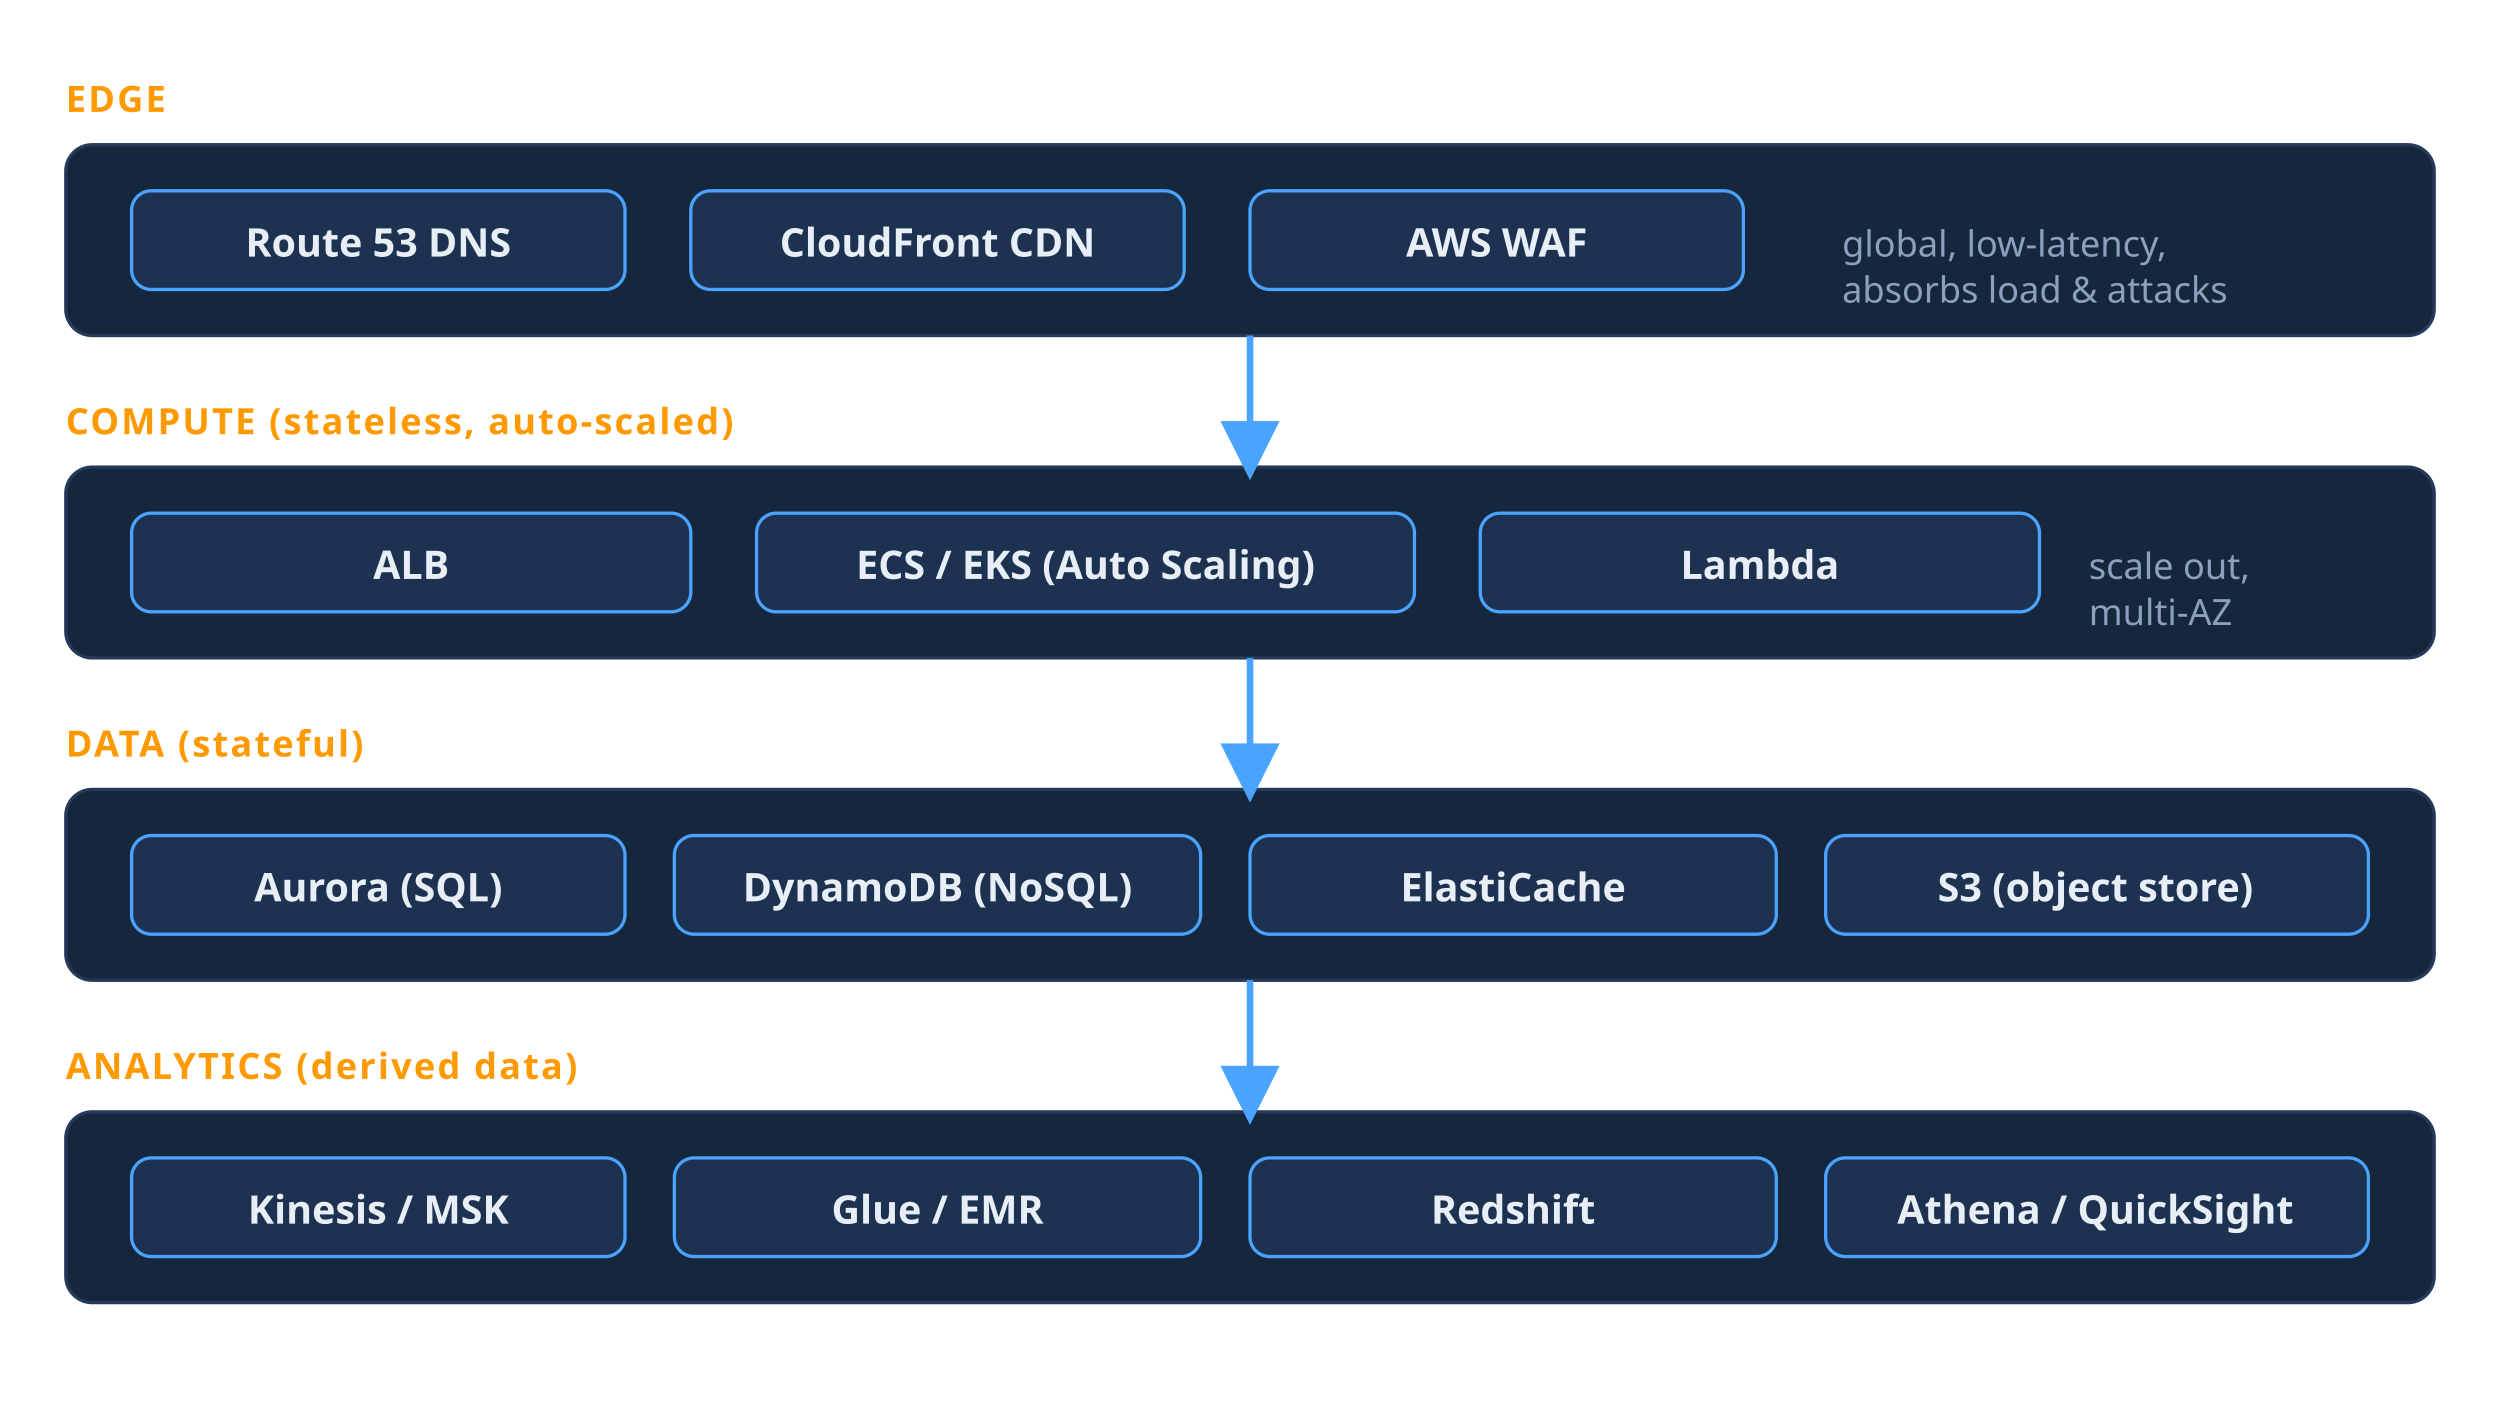
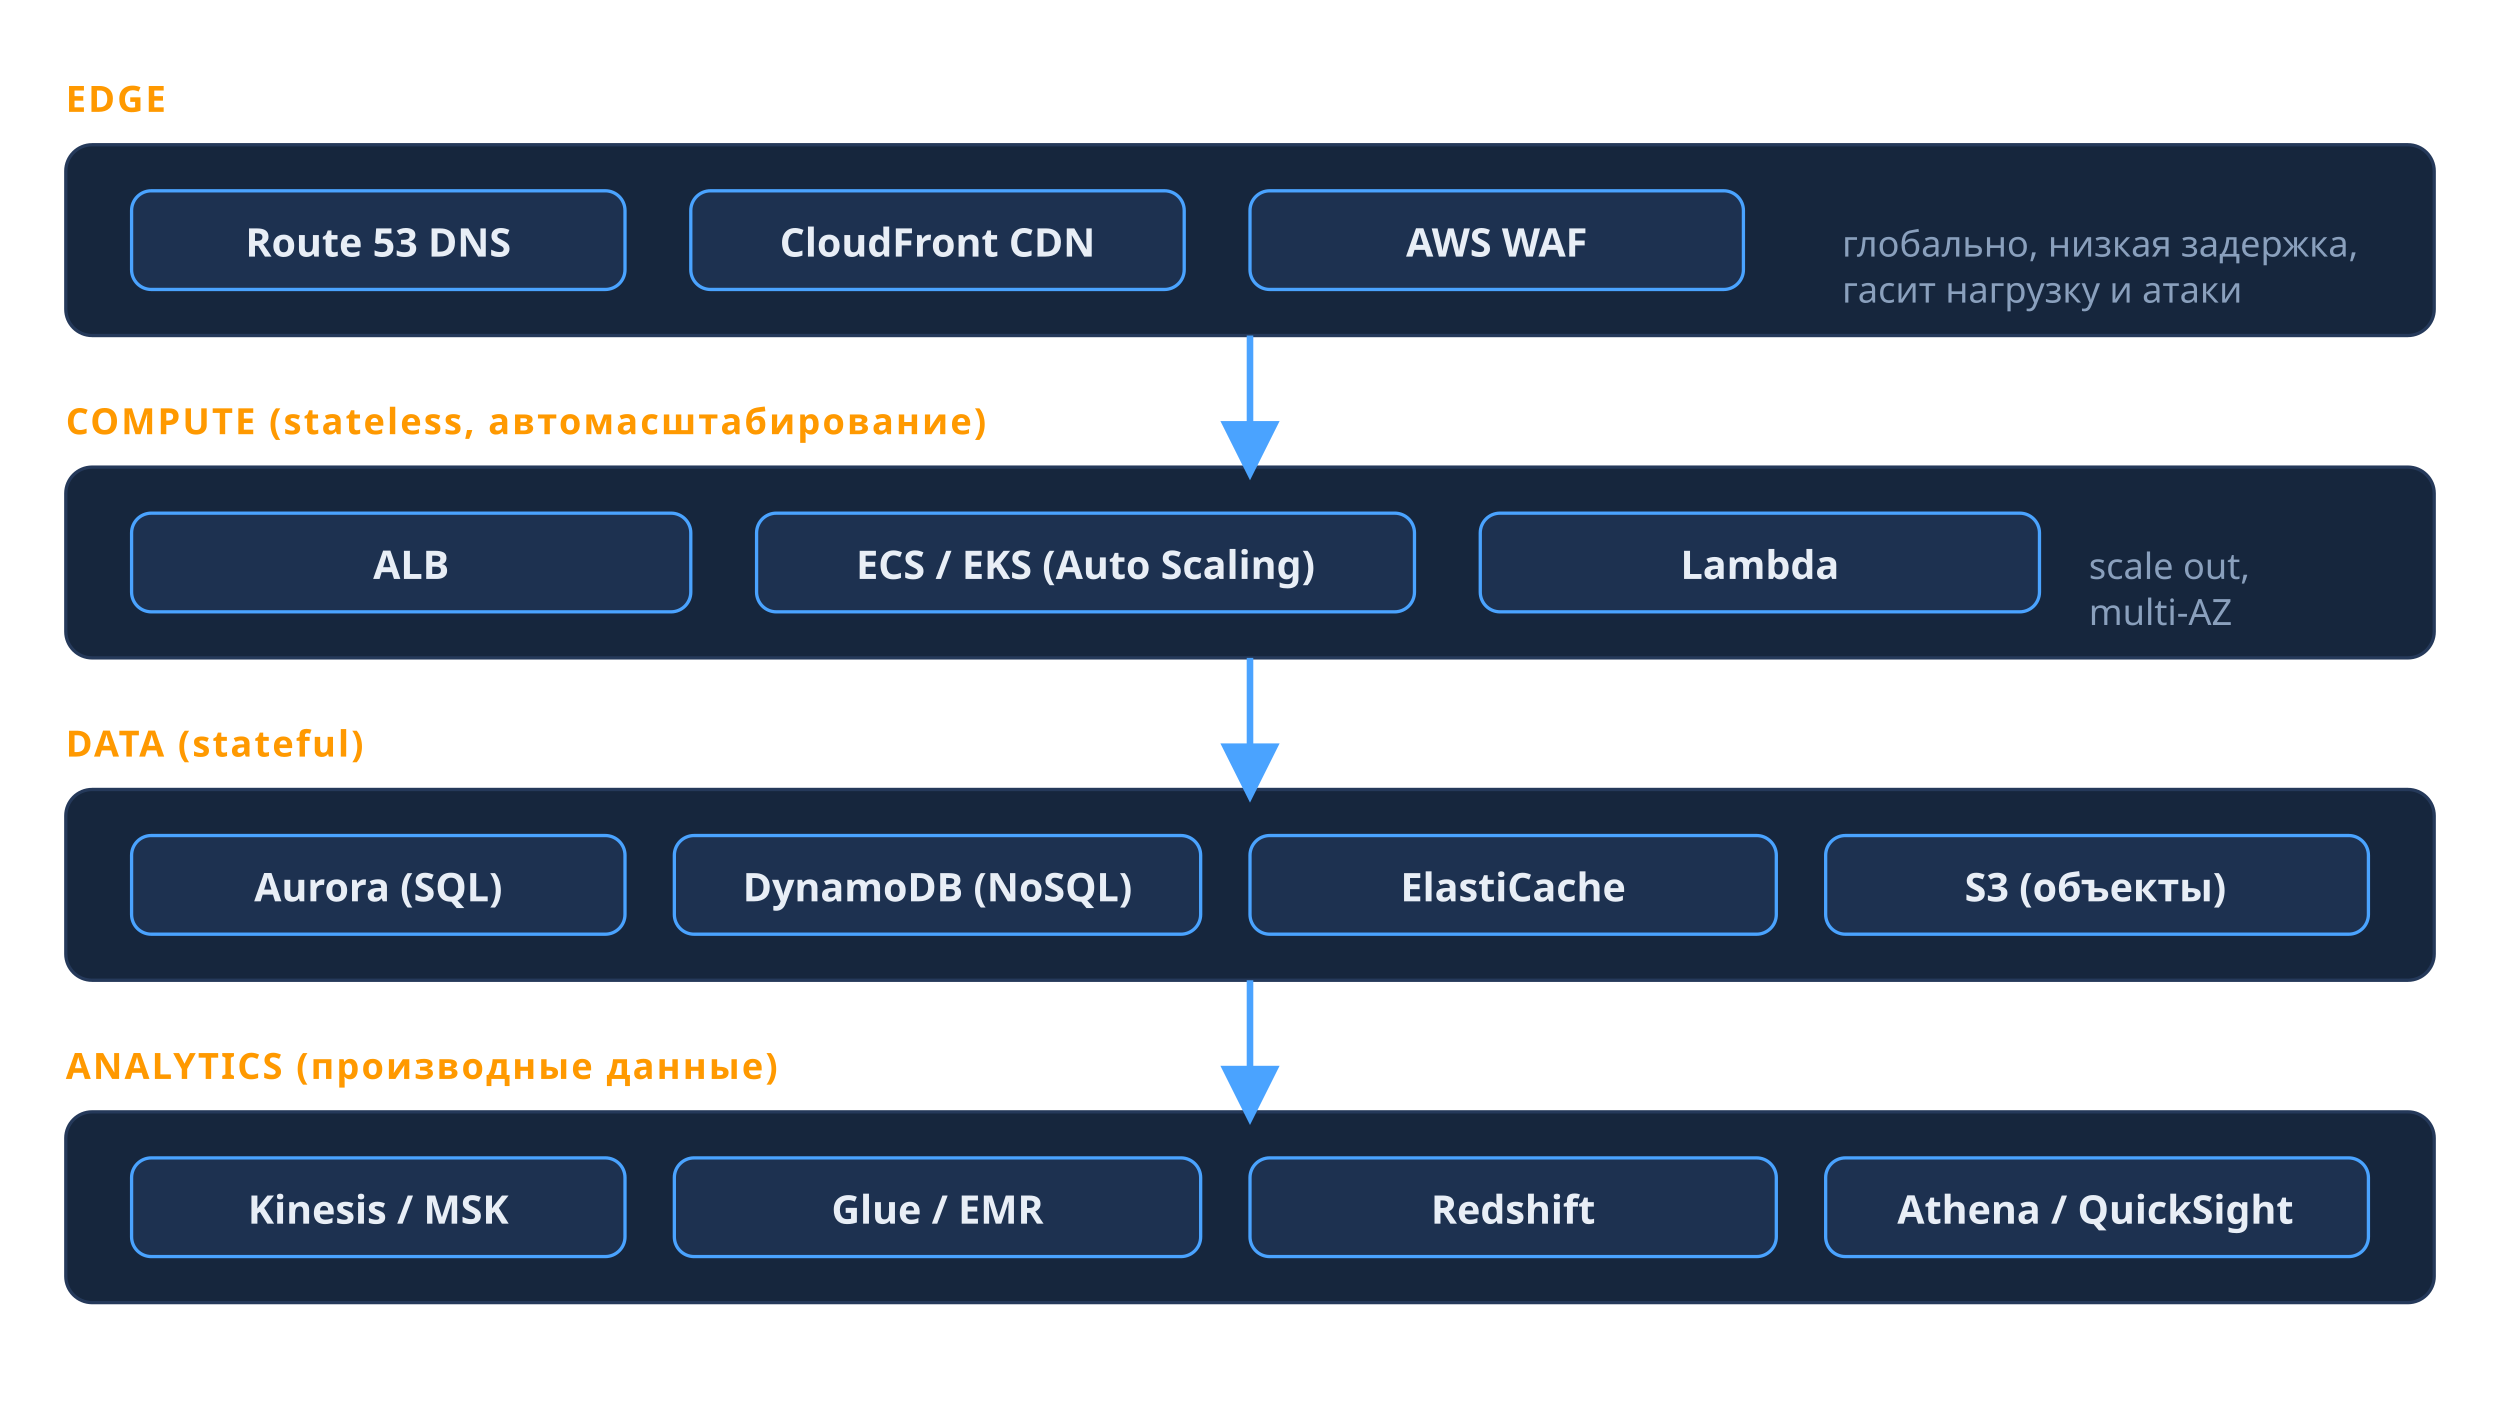
- <svg xmlns="http://www.w3.org/2000/svg" viewBox="0 0 760 430" role="img" aria-label="Layered data-intensive reference architecture on AWS">
+ <svg xmlns="http://www.w3.org/2000/svg" viewBox="0 0 760 430" role="img" aria-label="Многоуровневая эталонная архитектура data-intensive системы на AWS">
  <style>
    .lbl { fill: #e8eef6; font: 600 13px system-ui, sans-serif; }
    .sub { fill: #8aa0bd; font: 11px system-ui, sans-serif; }
    .layer { fill: #16263d; stroke: #25395a; rx: 8; }
    .node { fill: #1d3150; stroke: #4aa3ff; }
    .nodet { fill: #e8eef6; font: 600 12px system-ui, sans-serif; text-anchor: middle; }
    .tier { fill: #ff9900; font: 700 11px system-ui, sans-serif; letter-spacing: .06em; }
    .flow { stroke: #4aa3ff; stroke-width: 2; fill: none; marker-end: url(#arr); }
  </style>
  <defs>
    <marker id="arr" markerWidth="9" markerHeight="9" refX="7" refY="4.5" orient="auto">
      <path d="M0,0 L9,4.5 L0,9 z" fill="#4aa3ff" />
    </marker>
  </defs>
  <text x="20" y="34" class="tier">EDGE</text>
  <rect class="layer" x="20" y="44" width="720" height="58" rx="8" />
  <rect class="node" x="40" y="58" width="150" height="30" rx="6" />
  <text class="nodet" x="115" y="78">Route 53 DNS</text>
  <rect class="node" x="210" y="58" width="150" height="30" rx="6" />
  <text class="nodet" x="285" y="78">CloudFront CDN</text>
  <rect class="node" x="380" y="58" width="150" height="30" rx="6" />
  <text class="nodet" x="455" y="78">AWS WAF</text>
-   <text x="560" y="78" class="sub">global, low-latency,</text>
-   <text x="560" y="92" class="sub">absorbs load &amp; attacks</text>
-   <text x="20" y="132" class="tier">COMPUTE (stateless, auto-scaled)</text>
+   <text x="560" y="78" class="sub">глобально, низкая задержка,</text>
+   <text x="560" y="92" class="sub">гасит нагрузку и атаки</text>
+   <text x="20" y="132" class="tier">COMPUTE (stateless, автомасштабирование)</text>
  <rect class="layer" x="20" y="142" width="720" height="58" rx="8" />
  <rect class="node" x="40" y="156" width="170" height="30" rx="6" />
  <text class="nodet" x="125" y="176">ALB</text>
  <rect class="node" x="230" y="156" width="200" height="30" rx="6" />
  <text class="nodet" x="330" y="176">ECS / EKS (Auto Scaling)</text>
  <rect class="node" x="450" y="156" width="170" height="30" rx="6" />
  <text class="nodet" x="535" y="176">Lambda</text>
  <text x="635" y="176" class="sub">scale out,</text>
  <text x="635" y="190" class="sub">multi-AZ</text>
  <text x="20" y="230" class="tier">DATA (stateful)</text>
  <rect class="layer" x="20" y="240" width="720" height="58" rx="8" />
  <rect class="node" x="40" y="254" width="150" height="30" rx="6" />
  <text class="nodet" x="115" y="274">Aurora (SQL)</text>
  <rect class="node" x="205" y="254" width="160" height="30" rx="6" />
  <text class="nodet" x="285" y="274">DynamoDB (NoSQL)</text>
  <rect class="node" x="380" y="254" width="160" height="30" rx="6" />
  <text class="nodet" x="460" y="274">ElastiCache</text>
  <rect class="node" x="555" y="254" width="165" height="30" rx="6" />
-   <text class="nodet" x="637" y="274">S3 (object store)</text>
-   <text x="20" y="328" class="tier">ANALYTICS (derived data)</text>
+   <text class="nodet" x="637" y="274">S3 (объекты)</text>
+   <text x="20" y="328" class="tier">ANALYTICS (производные данные)</text>
  <rect class="layer" x="20" y="338" width="720" height="58" rx="8" />
  <rect class="node" x="40" y="352" width="150" height="30" rx="6" />
  <text class="nodet" x="115" y="372">Kinesis / MSK</text>
  <rect class="node" x="205" y="352" width="160" height="30" rx="6" />
  <text class="nodet" x="285" y="372">Glue / EMR</text>
  <rect class="node" x="380" y="352" width="160" height="30" rx="6" />
  <text class="nodet" x="460" y="372">Redshift</text>
  <rect class="node" x="555" y="352" width="165" height="30" rx="6" />
  <text class="nodet" x="637" y="372">Athena / QuickSight</text>
  <path class="flow" d="M380,102 L380,142" />
  <path class="flow" d="M380,200 L380,240" />
  <path class="flow" d="M380,298 L380,338" />
  <text x="412" y="500" class="sub" />
</svg>
